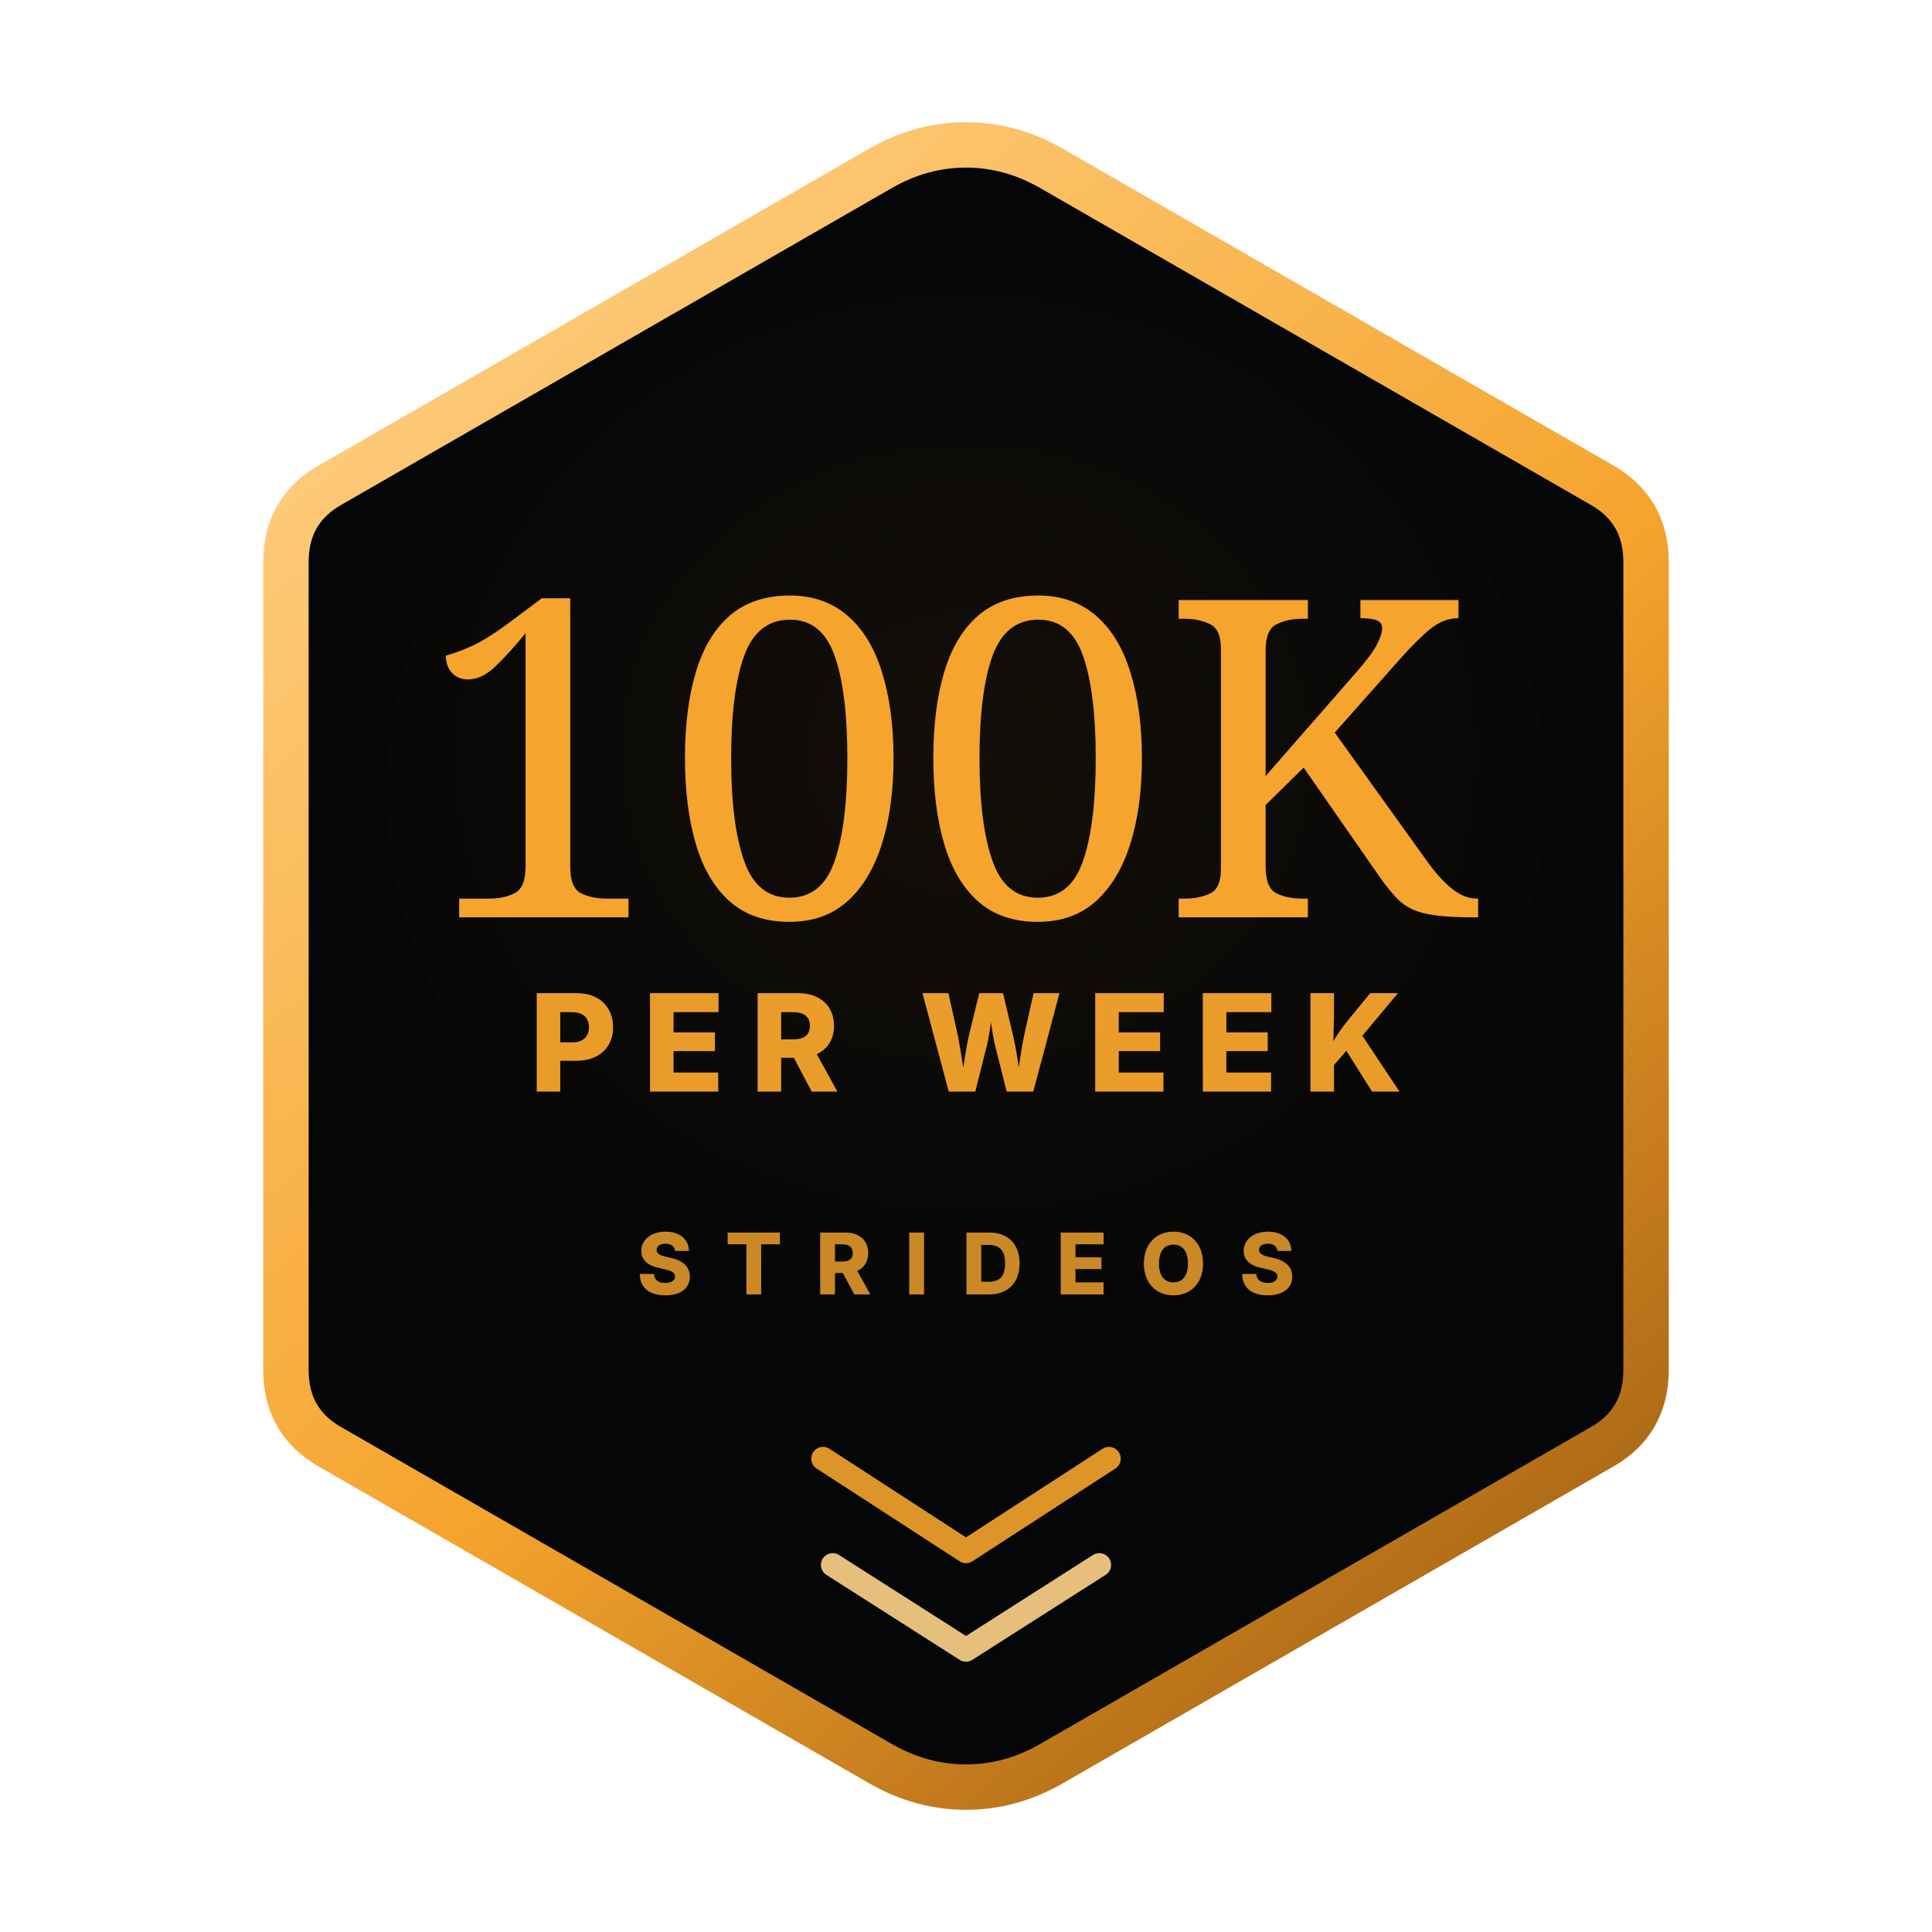
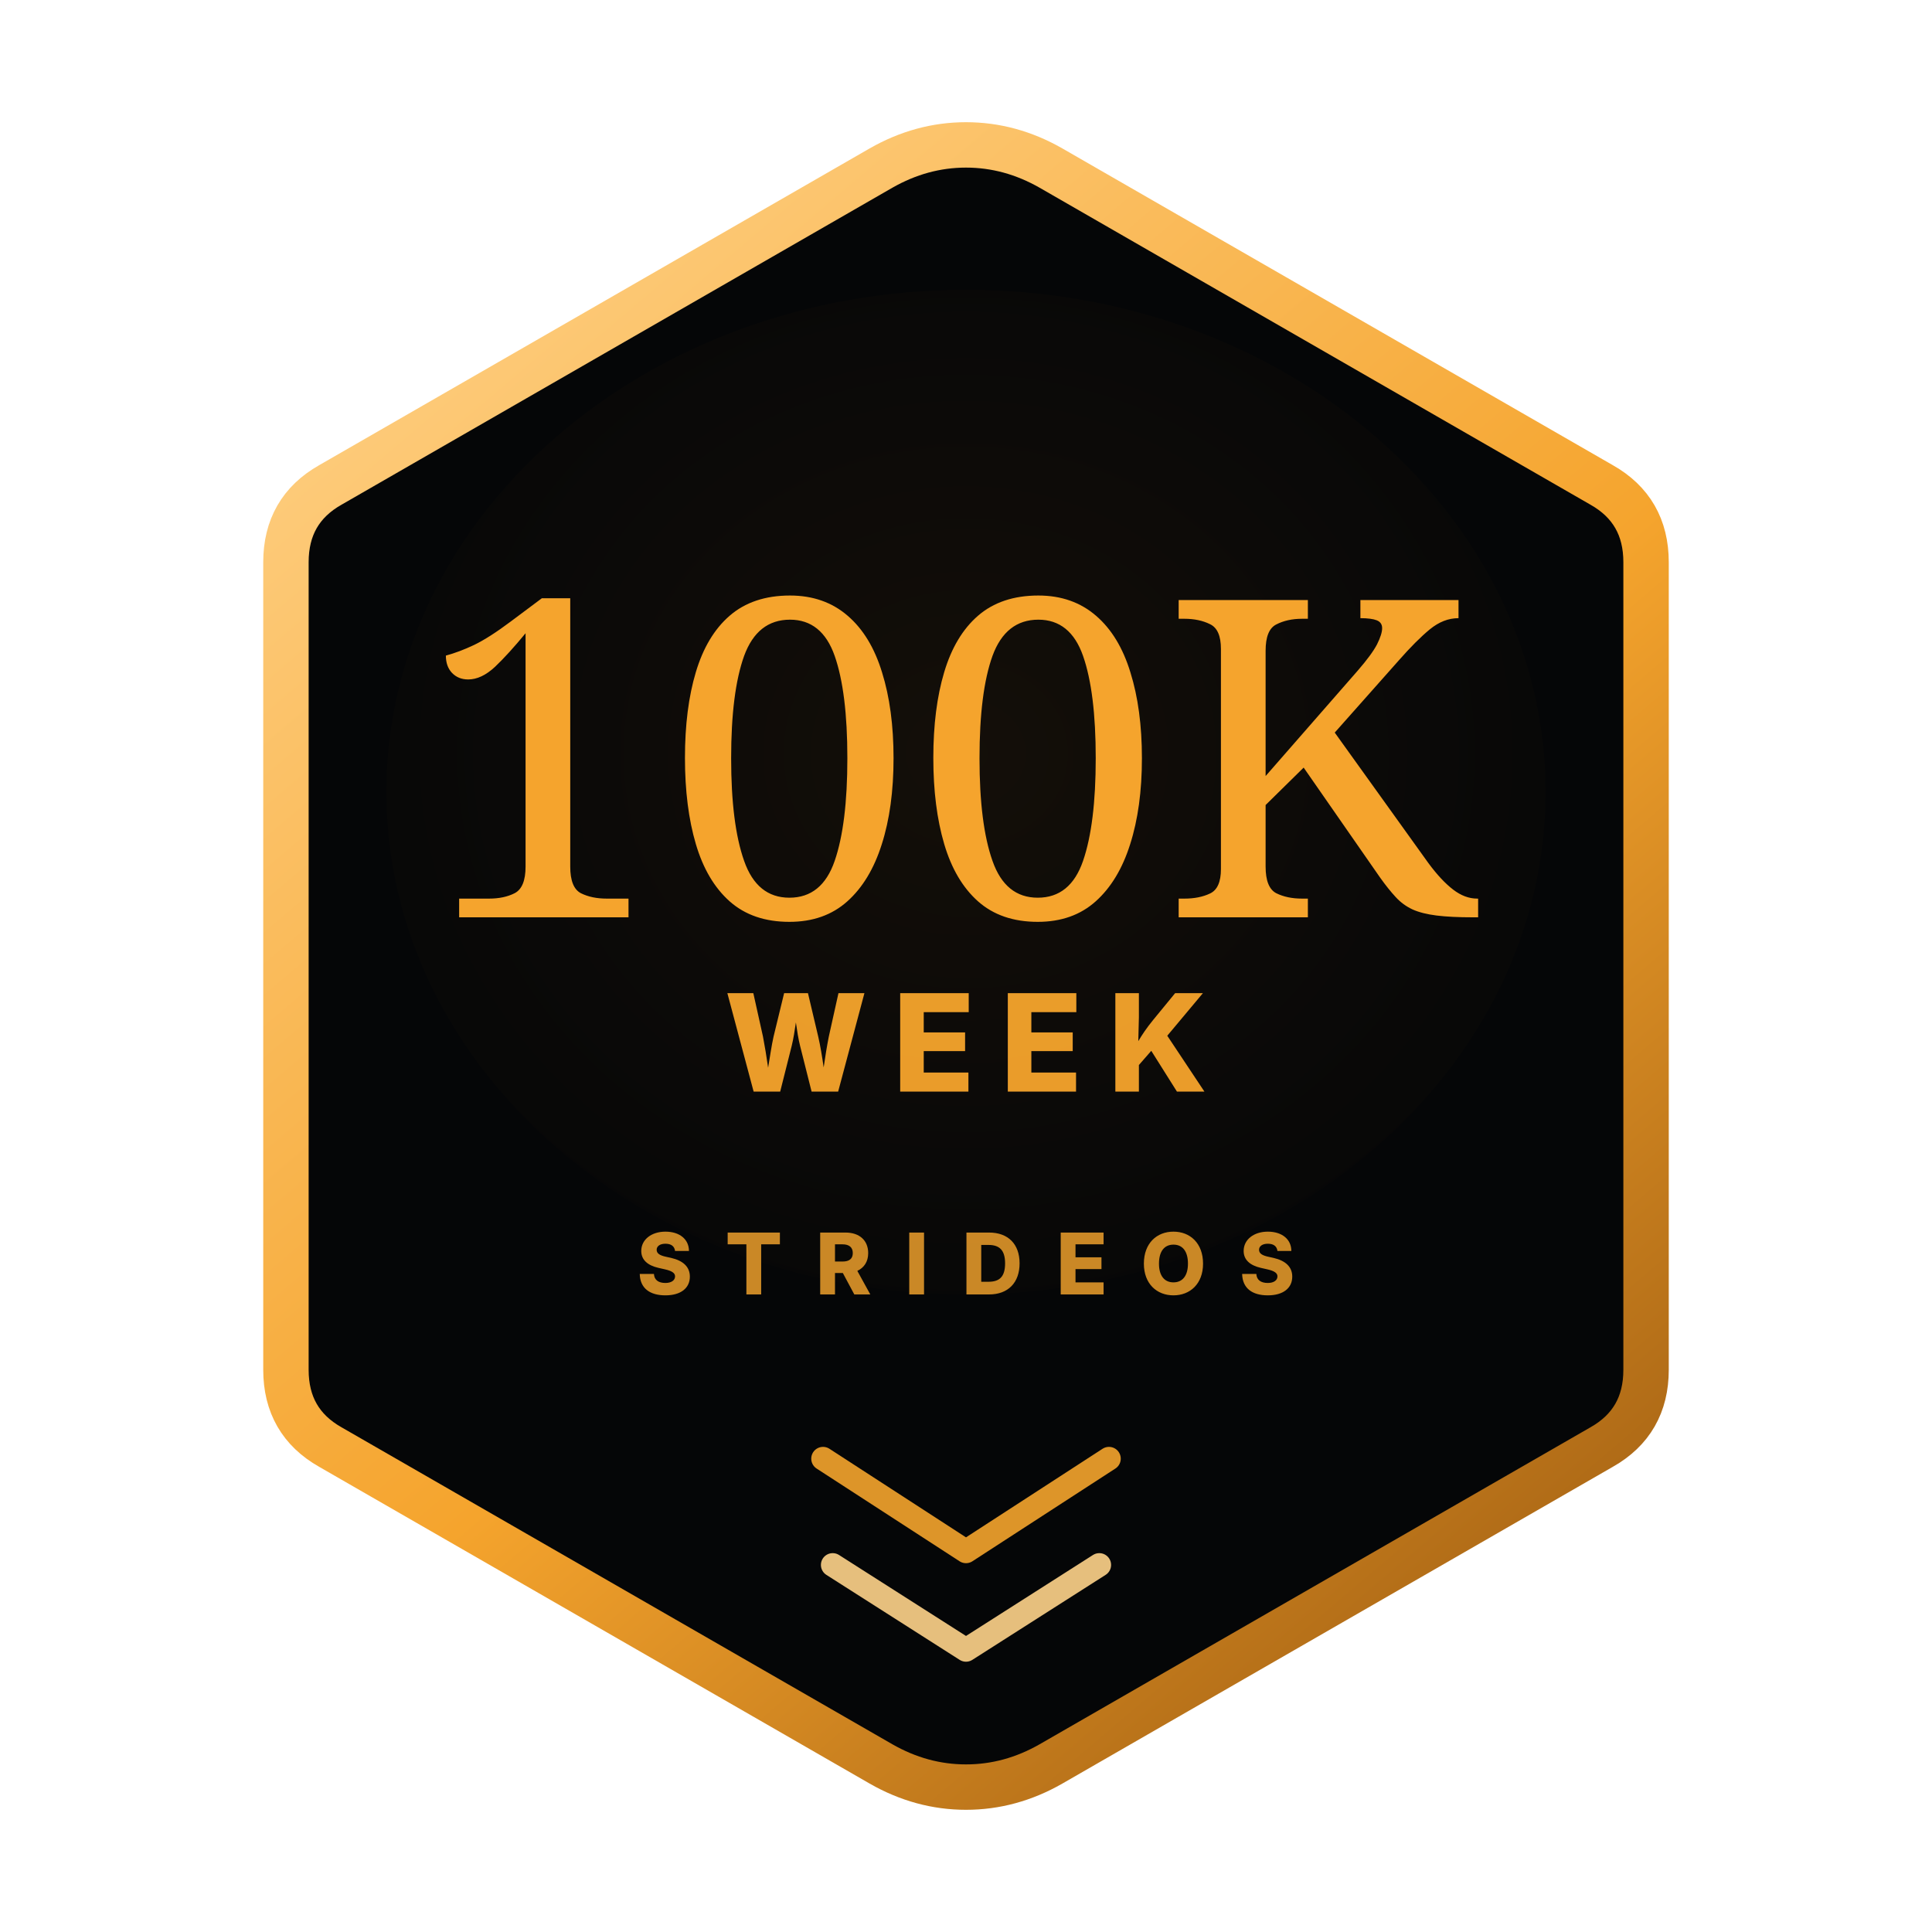
<svg xmlns="http://www.w3.org/2000/svg" width="100" height="100" viewBox="0 0 100 100" fill="none" role="img" aria-label="100 kilometer weekly distance achievement. Unlocked.">
  <defs>
    <linearGradient id="weekly-distance-100k-unlocked-edge" x1="16" y1="10" x2="84" y2="90" gradientUnits="userSpaceOnUse">
      <stop offset="0" stop-color="#FFD38A" />
      <stop offset="0.55" stop-color="#F5A42D" />
      <stop offset="1" stop-color="#9B5A10" />
    </linearGradient>
    <radialGradient id="weekly-distance-100k-unlocked-glow" cx="0" cy="0" r="1" gradientUnits="userSpaceOnUse" gradientTransform="translate(50 39) rotate(90) scale(34 38)">
      <stop offset="0" stop-color="#D98119" stop-opacity="0.34" />
      <stop offset="0.62" stop-color="#D98119" stop-opacity="0.12" />
      <stop offset="1" stop-color="#D98119" stop-opacity="0" />
    </radialGradient>
  </defs>
  <path d="M50 7.5 Q52.3 7.5 54.4 8.7 L82.9 25.1 Q85.2 26.4 85.2 29.1 L85.2 70.9 Q85.2 73.6 82.9 74.9 L54.4 91.3 Q52.3 92.5 50 92.5 Q47.7 92.5 45.6 91.3 L17.1 74.9 Q14.8 73.6 14.8 70.9 L14.8 29.1 Q14.8 26.4 17.1 25.1 L45.6 8.7 Q47.7 7.5 50 7.5 Z" fill="#050607" fill-opacity="1" stroke="url(#weekly-distance-100k-unlocked-edge)" stroke-width="2.35" stroke-linejoin="round" stroke-opacity="1" />
  <ellipse cx="50" cy="41" rx="30" ry="26" fill="url(#weekly-distance-100k-unlocked-glow)" opacity="0.2" />
  <text x="48.9" y="39.5" text-anchor="middle" dominant-baseline="middle" font-family="Didot, 'Bodoni 72', Georgia, serif" font-size="23" font-weight="400" fill="#F5A42D" fill-opacity="1">100K</text>
-   <text x="50" y="56.5" text-anchor="middle" font-family="'Avenir Next', Inter, Arial, sans-serif" font-size="7" font-weight="800" letter-spacing="1.3" fill="#F5A42D" fill-opacity="0.95">PER WEEK</text>
+   <text x="50" y="56.5" text-anchor="middle" font-family="'Avenir Next', Inter, Arial, sans-serif" font-size="7" font-weight="800" letter-spacing="1.3" fill="#F5A42D" fill-opacity="0.95">WEEK</text>
  <text x="50" y="67" text-anchor="middle" font-family="'Avenir Next', Inter, Arial, sans-serif" font-size="4.4" font-weight="800" letter-spacing="1.7" fill="#F5A42D" fill-opacity="0.82">STRIDEOS</text>
  <path d="M42.6 75.5 L50 80.3 L57.4 75.5" fill="none" stroke="#F5A42D" stroke-width="1.22" stroke-linecap="round" stroke-linejoin="round" stroke-opacity="0.9" />
  <path d="M43.1 81 L50 85.4 L56.9 81" fill="none" stroke="#FFD38A" stroke-width="1.22" stroke-linecap="round" stroke-linejoin="round" stroke-opacity="0.9" />
</svg>
